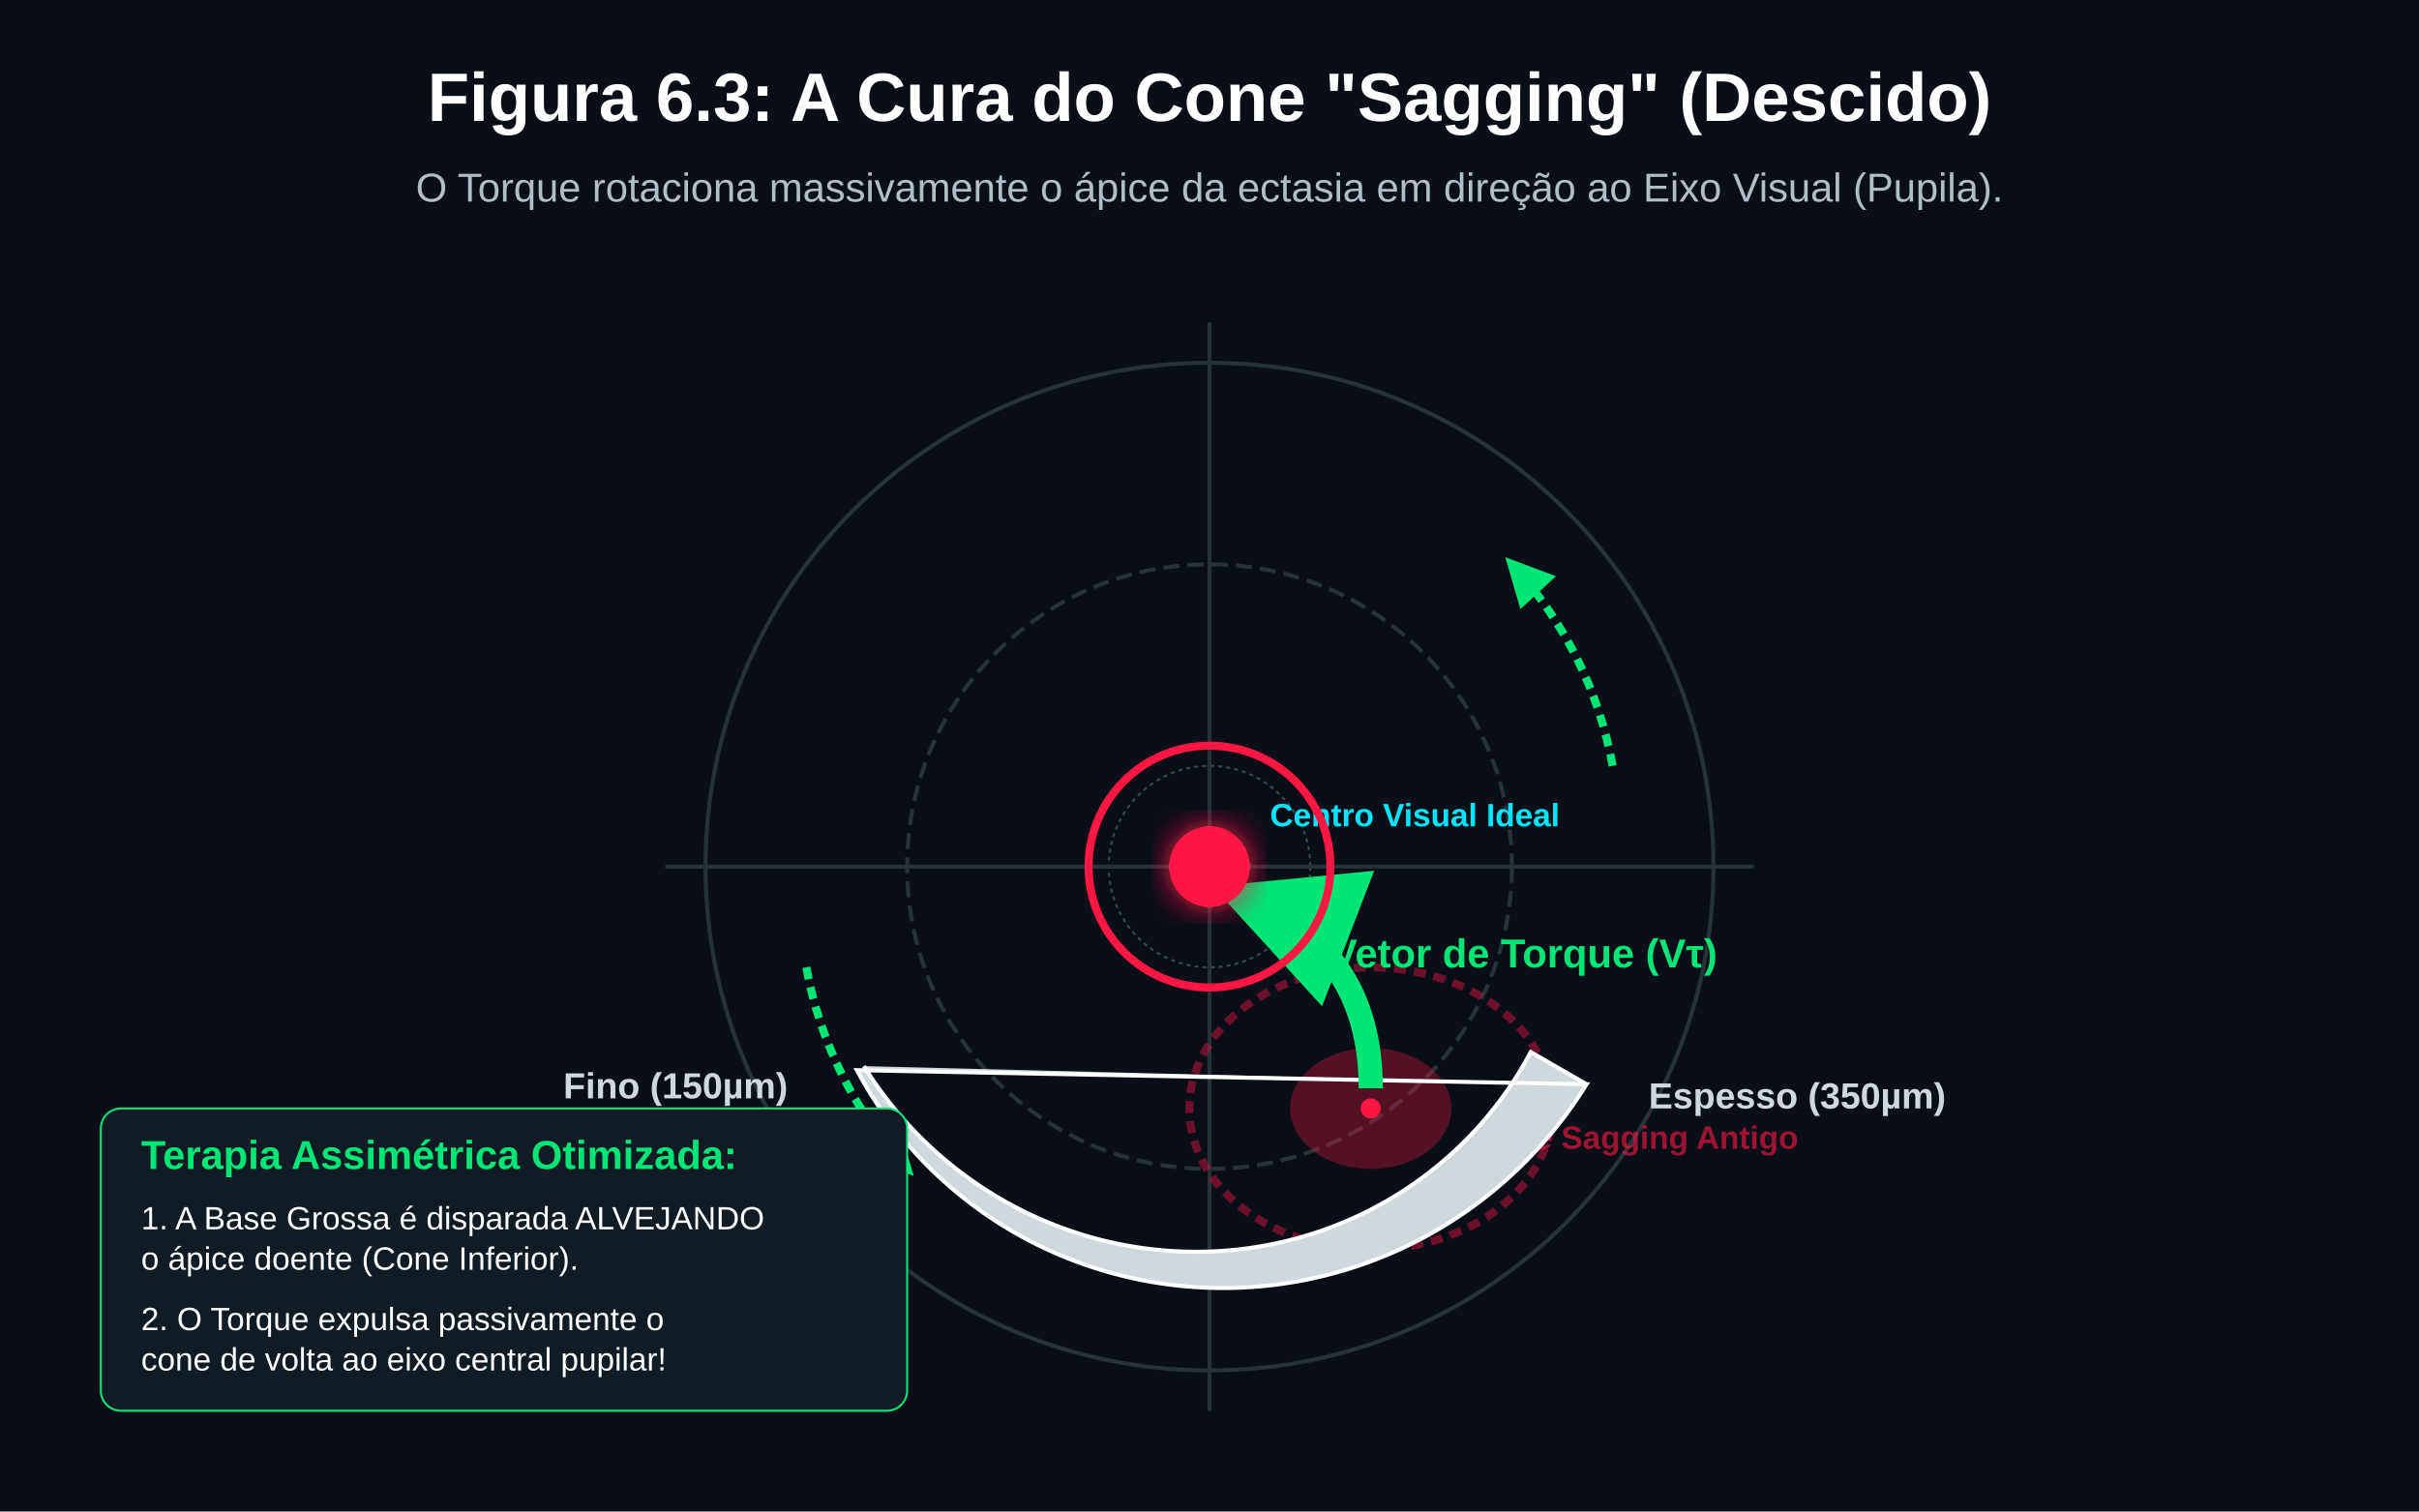
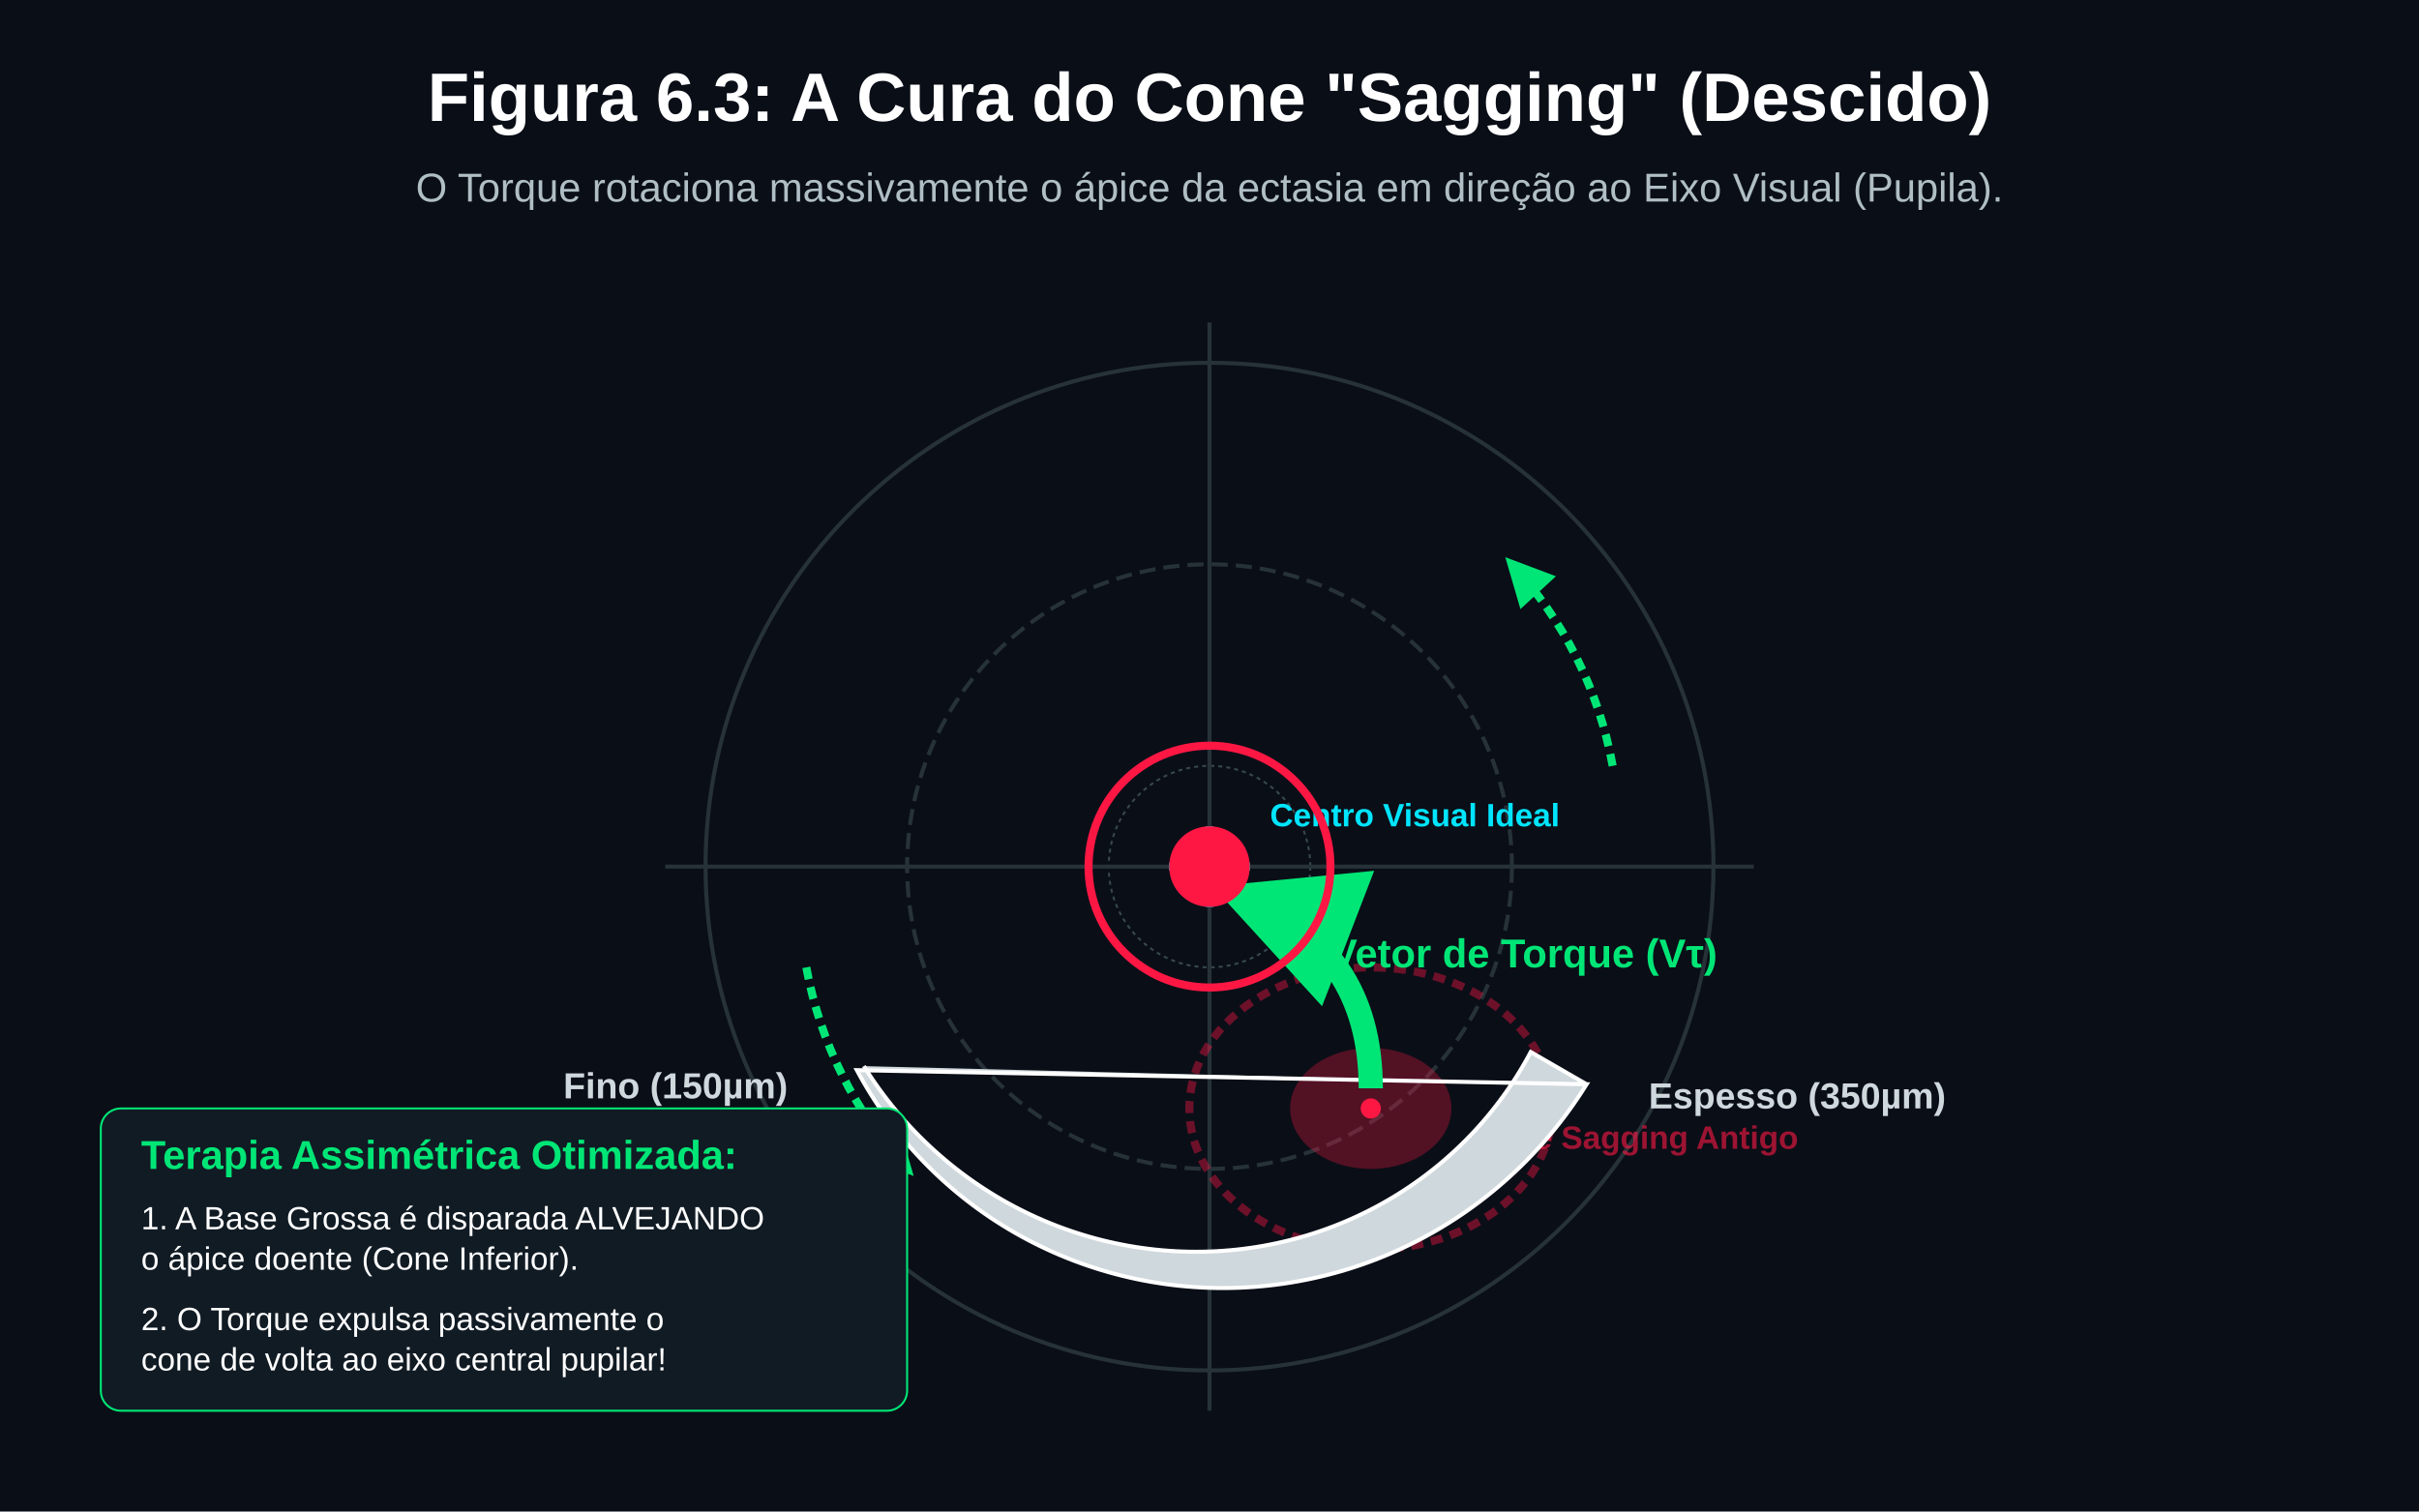
<svg xmlns="http://www.w3.org/2000/svg" viewBox="0 0 1200 750">
  <rect width="1200" height="750" fill="#0A0E17" />
  <defs>
-     <filter id="glowCenter" x="-20%" y="-20%" width="140%" height="140%">
-       <feGaussianBlur stdDeviation="8" result="blur" />
-       <feMerge>
-         <feMergeNode in="blur" />
-         <feMergeNode in="SourceGraphic" />
-       </feMerge>
-     </filter>
    <marker id="arrowG" viewBox="0 0 10 10" refX="8" refY="5" markerWidth="6" markerHeight="6" orient="auto-start-reverse">
      <path d="M 0 0 L 10 5 L 0 10 z" fill="#00e676" />
    </marker>
  </defs>
  <text x="600" y="60" fill="#ffffff" font-family="Arial" font-size="34" font-weight="bold" text-anchor="middle">Figura 6.3: A Cura do Cone "Sagging" (Descido)</text>
  <text x="600" y="100" fill="#B0BEC5" font-family="Arial" font-size="20" text-anchor="middle">O Torque rotaciona massivamente o ápice da ectasia em direção ao Eixo Visual (Pupila).</text>
  <circle cx="600" cy="430" r="250" fill="none" stroke="#263238" stroke-width="2" />
  <circle cx="600" cy="430" r="150" fill="none" stroke="#263238" stroke-width="2" stroke-dasharray="8,4" />
  <circle cx="600" cy="430" r="50" fill="none" stroke="#37474f" stroke-width="1" stroke-dasharray="2,2" />
  <line x1="330" y1="430" x2="870" y2="430" stroke="#263238" stroke-width="2" />
  <line x1="600" y1="160" x2="600" y2="700" stroke="#263238" stroke-width="2" />
  <path d="M 580 430 L 620 430 M 600 410 L 600 450" fill="none" stroke="#00e5ff" stroke-width="4" />
-   <circle cx="600" cy="430" r="6" fill="#00e5ff" filter="url(#glowCenter)" />
+   <circle cx="600" cy="430" r="6" fill="#00e5ff" />
  <text x="630" y="410" fill="#00e5ff" font-family="Arial" font-size="16" font-weight="bold">Centro Visual Ideal</text>
  <ellipse cx="680" cy="550" rx="90" ry="70" fill="none" stroke="#ff1744" stroke-width="4" stroke-dasharray="6,4" opacity="0.4" />
  <ellipse cx="680" cy="550" rx="40" ry="30" fill="#ff1744" opacity="0.3" />
  <circle cx="680" cy="550" r="5" fill="#ff1744" />
  <text x="730" y="570" fill="#ff1744" font-family="Arial" font-size="16" font-weight="bold" opacity="0.6">Cone Sagging Antigo</text>
  <path d="M 428.527 529 L 430.381 531.917 L 432.284 534.8 L 434.237 537.648 L 436.237 540.459 L 438.286 543.234 L 440.381 545.97 L 442.522 548.668 L 444.709 551.326 L 446.941 553.945 L 449.217 556.522 L 451.536 559.058 L 453.898 561.551 L 456.301 564.001 L 458.746 566.408 L 461.23 568.77 L 463.754 571.087 L 466.317 573.358 L 468.917 575.582 L 471.555 577.76 L 474.228 579.889 L 476.936 581.971 L 479.679 584.004 L 482.455 585.987 L 485.264 587.92 L 488.105 589.803 L 490.976 591.635 L 493.877 593.415 L 496.807 595.143 L 499.765 596.819 L 502.75 598.442 L 505.761 600.011 L 508.797 601.527 L 511.858 602.989 L 514.941 604.396 L 518.047 605.748 L 521.174 607.045 L 524.322 608.286 L 527.489 609.472 L 530.674 610.601 L 533.876 611.674 L 537.095 612.69 L 540.329 613.649 L 543.577 614.551 L 546.839 615.395 L 550.113 616.182 L 553.398 616.911 L 556.693 617.582 L 559.998 618.196 L 563.311 618.751 L 566.631 619.247 L 569.957 619.686 L 573.288 620.065 L 576.623 620.387 L 579.962 620.65 L 583.302 620.854 L 586.644 621 L 589.986 621.088 L 593.326 621.117 L 596.665 621.088 L 600 621 L 603.331 620.854 L 606.658 620.65 L 609.978 620.389 L 613.291 620.069 L 616.596 619.692 L 619.892 619.258 L 623.178 618.766 L 626.452 618.217 L 629.715 617.611 L 632.964 616.949 L 636.2 616.231 L 639.42 615.457 L 642.624 614.627 L 645.812 613.742 L 648.982 612.801 L 652.132 611.807 L 655.263 610.758 L 658.373 609.655 L 661.462 608.498 L 664.528 607.289 L 667.57 606.027 L 670.588 604.712 L 673.581 603.346 L 676.548 601.929 L 679.487 600.461 L 682.399 598.943 L 685.282 597.376 L 688.135 595.759 L 690.958 594.093 L 693.75 592.38 L 696.51 590.619 L 699.236 588.811 L 701.929 586.957 L 704.588 585.058 L 707.211 583.113 L 709.798 581.124 L 712.349 579.092 L 714.862 577.017 L 717.337 574.899 L 719.773 572.74 L 722.169 570.54 L 724.525 568.299 L 726.84 566.02 L 729.114 563.701 L 731.345 561.345 L 733.533 558.952 L 735.678 556.522 L 737.779 554.057 L 739.835 551.557 L 741.846 549.023 L 743.811 546.456 L 745.729 543.856 L 747.601 541.225 L 749.425 538.564 L 751.202 535.873 L 752.93 533.152 L 754.609 530.404 L 756.239 527.629 L 757.819 524.827 L 759.349 522 L 787.061 538 M 787.061 538 L 785.048 541.188 L 782.981 544.339 L 780.859 547.451 L 778.685 550.525 L 776.459 553.558 L 774.181 556.55 L 771.853 559.501 L 769.475 562.408 L 767.048 565.272 L 764.572 568.092 L 762.049 570.867 L 759.479 573.595 L 756.863 576.277 L 754.202 578.912 L 751.498 581.498 L 748.75 584.035 L 745.959 586.522 L 743.127 588.959 L 740.254 591.344 L 737.342 593.678 L 734.391 595.96 L 731.403 598.188 L 728.377 600.362 L 725.316 602.482 L 722.22 604.548 L 719.089 606.557 L 715.926 608.511 L 712.731 610.408 L 709.506 612.248 L 706.25 614.03 L 702.965 615.755 L 699.653 617.42 L 696.314 619.027 L 692.949 620.574 L 689.56 622.062 L 686.147 623.489 L 682.711 624.856 L 679.254 626.161 L 675.777 627.406 L 672.28 628.588 L 668.765 629.709 L 665.233 630.768 L 661.686 631.764 L 658.123 632.698 L 654.546 633.569 L 650.957 634.377 L 647.356 635.121 L 643.745 635.802 L 640.124 636.42 L 636.495 636.974 L 632.859 637.464 L 629.217 637.89 L 625.57 638.253 L 621.92 638.551 L 618.266 638.786 L 614.612 638.956 L 610.957 639.063 L 607.302 639.106 L 603.65 639.085 L 600 639 L 596.354 638.852 L 592.714 638.639 L 589.08 638.364 L 585.453 638.025 L 581.835 637.624 L 578.227 637.159 L 574.629 636.632 L 571.043 636.042 L 567.469 635.39 L 563.91 634.676 L 560.366 633.9 L 556.838 633.063 L 553.326 632.166 L 549.833 631.207 L 546.36 630.188 L 542.906 629.109 L 539.474 627.971 L 536.064 626.774 L 532.678 625.517 L 529.316 624.203 L 525.979 622.831 L 522.669 621.402 L 519.386 619.915 L 516.131 618.373 L 512.905 616.775 L 509.71 615.122 L 506.546 613.414 L 503.414 611.652 L 500.315 609.836 L 497.25 607.968 L 494.22 606.048 L 491.225 604.076 L 488.267 602.053 L 485.347 599.98 L 482.465 597.858 L 479.622 595.687 L 476.818 593.467 L 474.056 591.201 L 471.335 588.887 L 468.657 586.528 L 466.022 584.124 L 463.43 581.676 L 460.884 579.184 L 458.382 576.649 L 455.927 574.073 L 453.518 571.456 L 451.157 568.798 L 448.844 566.101 L 446.58 563.366 L 444.365 560.593 L 442.201 557.784 L 440.086 554.938 L 438.023 552.058 L 436.012 549.144 L 434.053 546.197 L 432.148 543.218 L 430.295 540.208 L 428.496 537.167 L 426.752 534.098 L 425.063 531 Z" fill="#cfd8dc" stroke="#ffffff" stroke-width="2" />
  <text x="390.814" y="545" fill="#cfd8dc" font-family="Arial" font-size="18" font-weight="bold" text-anchor="end">Fino (150µm)</text>
  <text x="817.846" y="550" fill="#cfd8dc" font-family="Arial" font-size="18" font-weight="bold" text-anchor="start">Espesso (350µm)</text>
  <path d="M 680 540 Q 680 470 615 445" fill="none" stroke="#00e676" stroke-width="12" marker-end="url(#arrowG)" />
  <text x="660" y="480" fill="#00e676" font-family="Arial" font-size="20" font-weight="bold">Vetor de Torque (Vτ)</text>
  <path d="M 800 380 A 200 200 0 0 0 750 280" fill="none" stroke="#00e676" stroke-width="4" stroke-dasharray="6,4" marker-end="url(#arrowG)" />
  <path d="M 400 480 A 200 200 0 0 0 450 580" fill="none" stroke="#00e676" stroke-width="4" stroke-dasharray="6,4" marker-end="url(#arrowG)" />
  <ellipse cx="600" cy="430" rx="60" ry="60" fill="none" stroke="#ff1744" stroke-width="4" />
-   <ellipse cx="600" cy="430" rx="20" ry="20" fill="#ff1744" filter="url(#glowCenter)" />
+   <ellipse cx="600" cy="430" rx="20" ry="20" fill="#ff1744" />
  <rect x="50" y="550" width="400" height="150" rx="10" fill="#111B24" stroke="#00e676" />
  <text x="70" y="580" fill="#00e676" font-family="Arial" font-size="20" font-weight="bold">Terapia Assimétrica Otimizada:</text>
  <text x="70" y="610" fill="#ffffff" font-family="Arial" font-size="16">1. A Base Grossa é disparada ALVEJANDO</text>
  <text x="70" y="630" fill="#ffffff" font-family="Arial" font-size="16">o ápice doente (Cone Inferior).</text>
  <text x="70" y="660" fill="#ffffff" font-family="Arial" font-size="16">2. O Torque expulsa passivamente o</text>
  <text x="70" y="680" fill="#ffffff" font-family="Arial" font-size="16">cone de volta ao eixo central pupilar!</text>
</svg>
